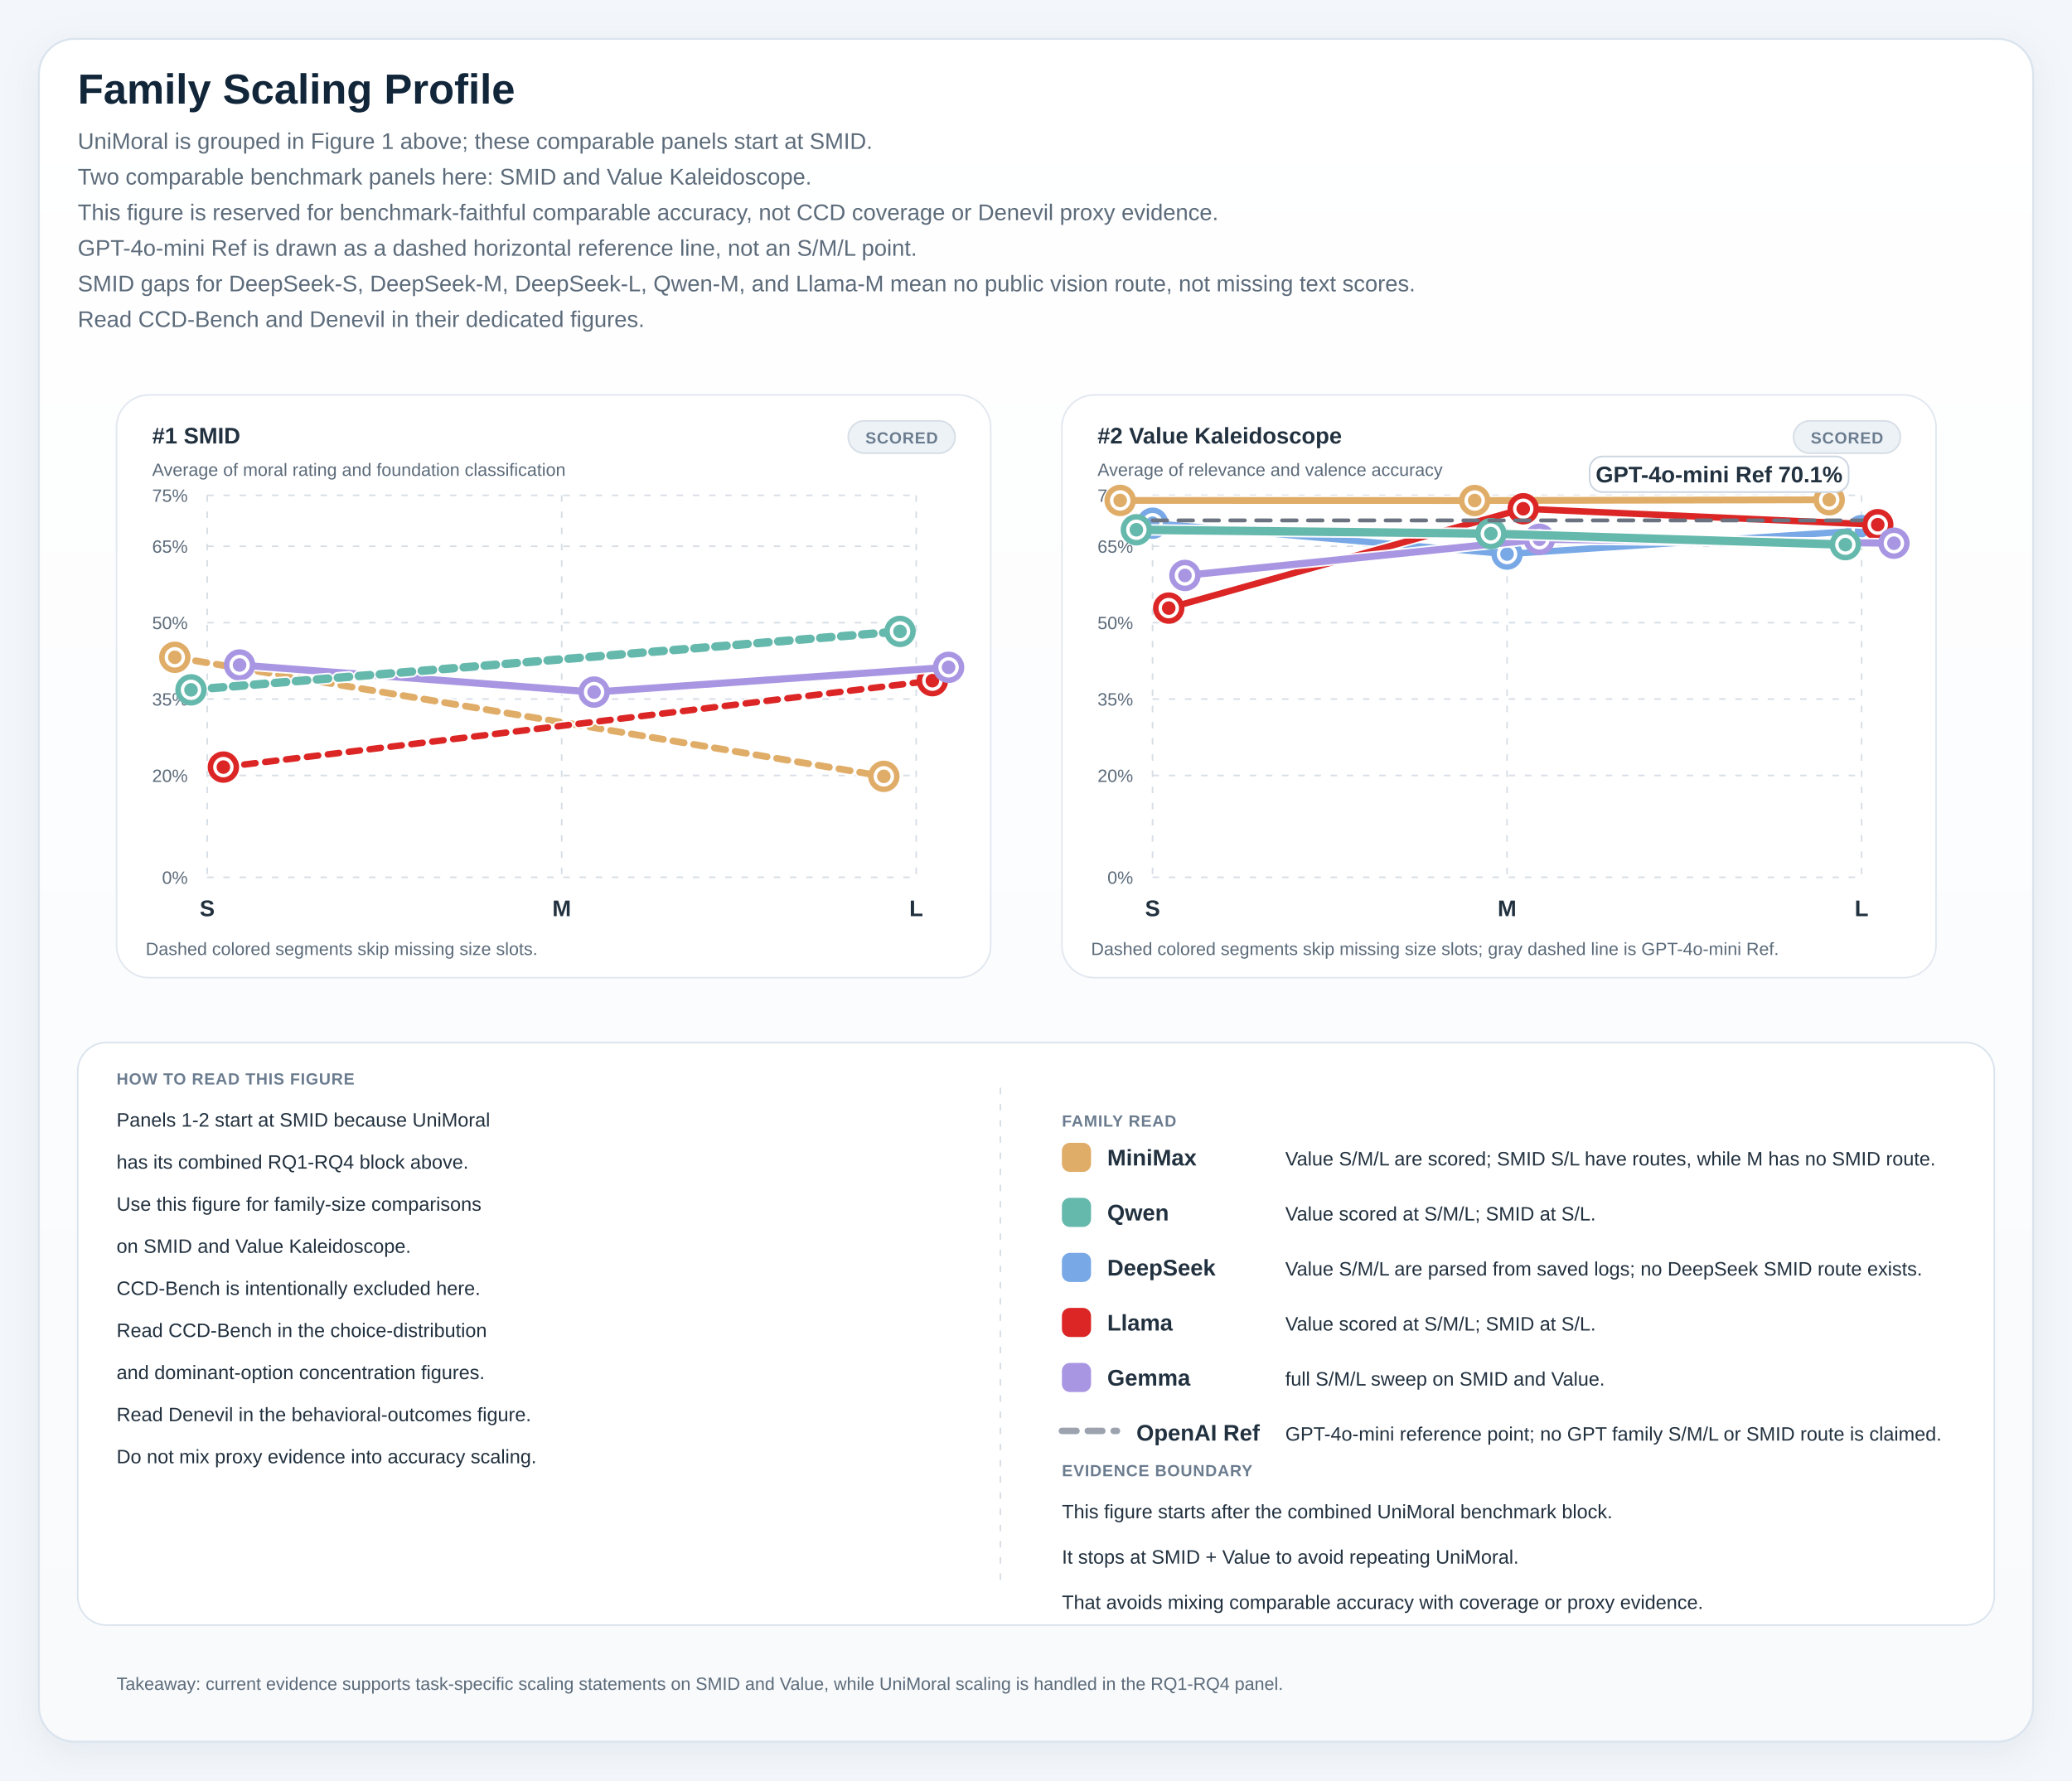
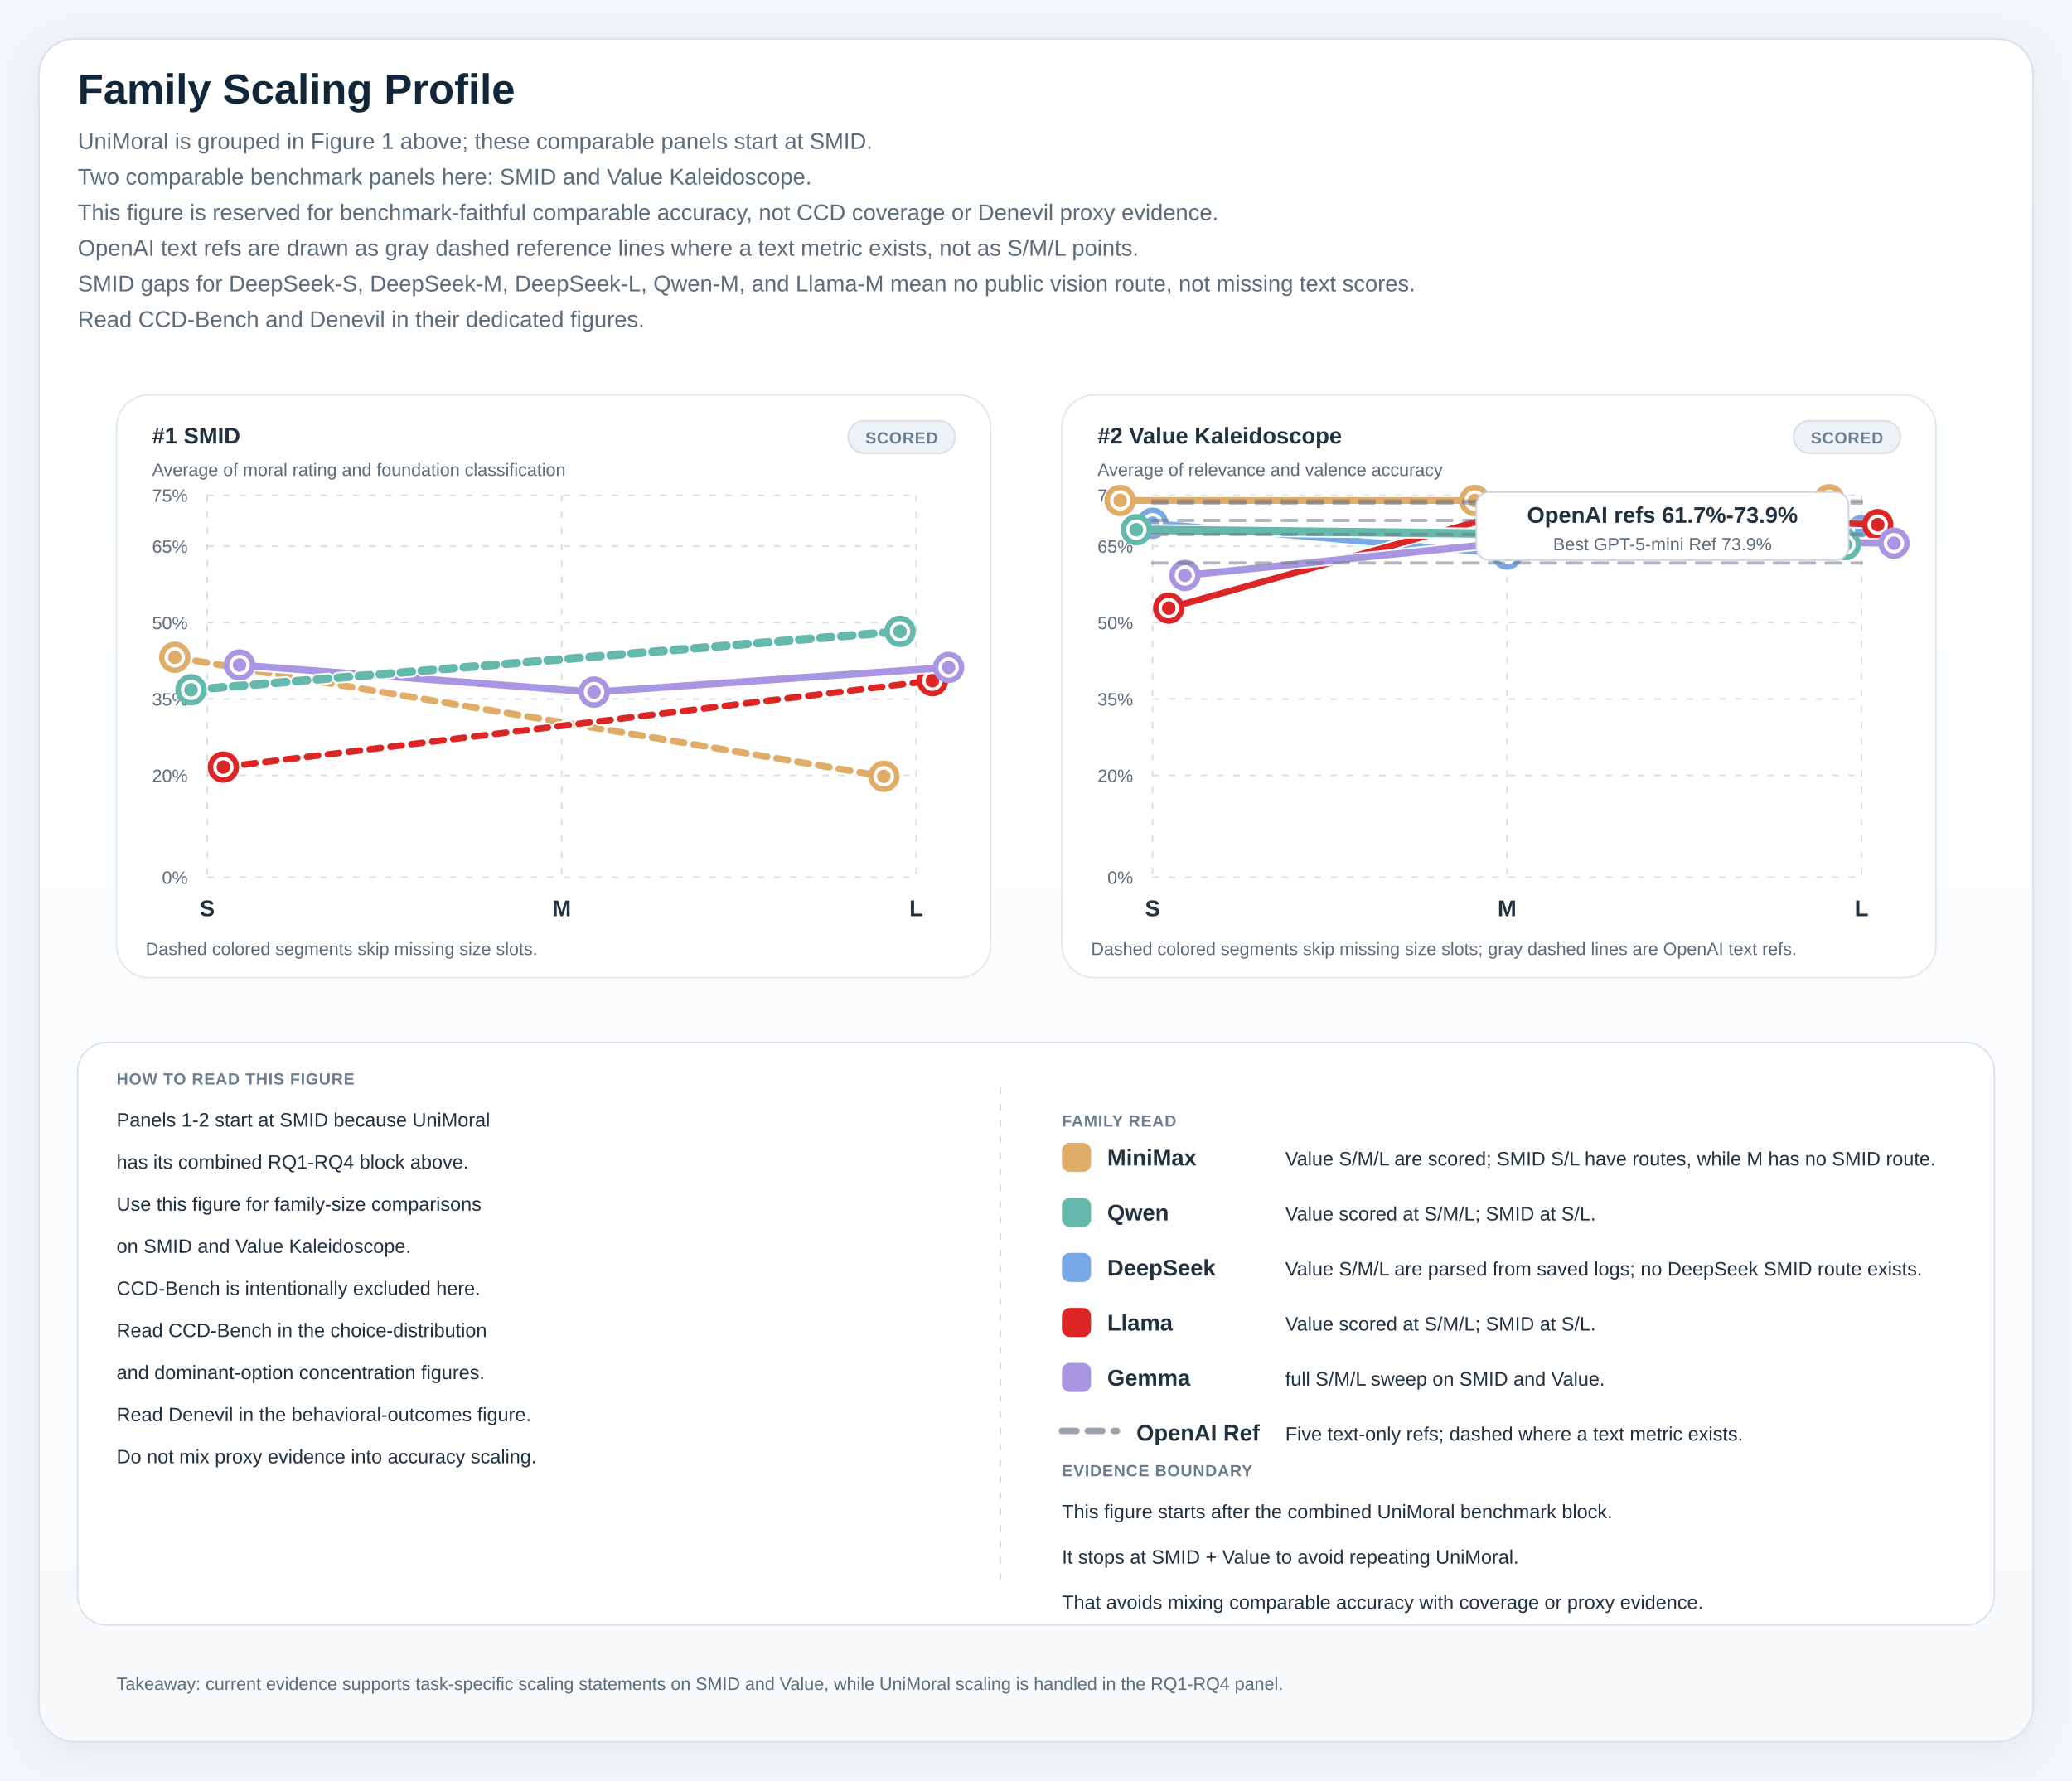
<svg xmlns="http://www.w3.org/2000/svg" viewBox="0 0 1280 1100" role="img" preserveAspectRatio="xMidYMin meet" style="max-width:100%;height:auto">
  <defs>
    <linearGradient id="panelGradient" x1="0" x2="0" y1="0" y2="1">
      <stop offset="0%" stop-color="#ffffff" />
      <stop offset="100%" stop-color="#f8fafc" />
    </linearGradient>
    <pattern id="diagonalHatch" width="8" height="8" patternUnits="userSpaceOnUse" patternTransform="rotate(45)">
      <line x1="0" y1="0" x2="0" y2="8" stroke="#cdd6e1" stroke-width="3" />
    </pattern>
    <filter id="softShadow" x="-20%" y="-20%" width="140%" height="140%">
      <feDropShadow dx="0" dy="6" stdDeviation="10" flood-color="#9fb0c2" flood-opacity="0.18" />
    </filter>
    <style>
.canvas { fill: #f3f6fa; }
.title { font: 700 26px 'IBM Plex Sans', 'Helvetica Neue', Arial, sans-serif; fill: #12263a; }
.subtitle { font: 400 14px 'IBM Plex Sans', 'Helvetica Neue', Arial, sans-serif; fill: #5c6b7a; }
.axis { font: 600 14px 'IBM Plex Sans', 'Helvetica Neue', Arial, sans-serif; fill: #22313f; }
.label { font: 500 13px 'IBM Plex Sans', 'Helvetica Neue', Arial, sans-serif; fill: #22313f; }
.metric { font: 700 20px 'IBM Plex Sans', 'Helvetica Neue', Arial, sans-serif; fill: #12263a; }
.celltext { font: 700 16px 'IBM Plex Sans', 'Helvetica Neue', Arial, sans-serif; fill: #ffffff; }
.celltext-dark { font: 700 16px 'IBM Plex Sans', 'Helvetica Neue', Arial, sans-serif; fill: #173042; }
.cellsub { font: 500 11px 'IBM Plex Sans', 'Helvetica Neue', Arial, sans-serif; fill: rgba(255,255,255,0.88); }
.cellsub-dark { font: 600 11px 'IBM Plex Sans', 'Helvetica Neue', Arial, sans-serif; fill: #385062; }
.body { font: 500 12px 'IBM Plex Sans', 'Helvetica Neue', Arial, sans-serif; fill: #22313f; }
.small { font: 500 11px 'IBM Plex Sans', 'Helvetica Neue', Arial, sans-serif; fill: #5c6b7a; }
.tiny { font: 600 10px 'IBM Plex Sans', 'Helvetica Neue', Arial, sans-serif; fill: #6b7c8f; letter-spacing: 0.04em; }
.grid { fill: #ffffff; stroke: #d7dee6; stroke-width: 1.25; }
.panel { fill: url(#panelGradient); stroke: #dbe4ee; stroke-width: 1.25; filter: url(#softShadow); }
.subpanel { fill: #ffffff; stroke: #e2e8f0; stroke-width: 1; }
.legend-card { fill: #ffffff; stroke: #dbe4ee; stroke-width: 1; }
.guide { stroke: #d7dee6; stroke-width: 1; stroke-dasharray: 4 6; }
.baseline { stroke: #aab7c6; stroke-width: 1.1; }
.muted-cell { fill: #eef2f7; stroke: #d7dee6; stroke-width: 1; }
.muted-bar { fill: #ecf1f6; stroke: #d7dee6; stroke-width: 1; }
.outline { stroke: rgba(255,255,255,0.9); stroke-width: 1; }
</style>
  </defs>
  <rect x="0" y="0" width="1280" height="1100" class="canvas" />
  <rect x="24" y="24" width="1232" height="1052" rx="22" class="panel" />
  <text x="48" y="64" class="title">Family Scaling Profile</text>
  <text x="48" y="92" class="subtitle">UniMoral is grouped in Figure 1 above; these comparable panels start at SMID.</text>
  <text x="48" y="114" class="subtitle">Two comparable benchmark panels here: SMID and Value Kaleidoscope.</text>
  <text x="48" y="136" class="subtitle">This figure is reserved for benchmark-faithful comparable accuracy, not CCD coverage or Denevil proxy evidence.</text>
-   <text x="48" y="158" class="subtitle">GPT-4o-mini Ref is drawn as a dashed horizontal reference line, not an S/M/L point.</text>
+   <text x="48" y="158" class="subtitle">OpenAI text refs are drawn as gray dashed reference lines where a text metric exists, not as S/M/L points.</text>
  <text x="48" y="180" class="subtitle">SMID gaps for DeepSeek-S, DeepSeek-M, DeepSeek-L, Qwen-M, and Llama-M mean no public vision route, not missing text scores.</text>
  <text x="48" y="202" class="subtitle">Read CCD-Bench and Denevil in their dedicated figures.</text>
  <rect x="72" y="244" width="540" height="360" rx="20" class="subpanel" />
  <rect x="524" y="260" width="66" height="20" rx="10" fill="#edf2f7" stroke="#d7dee6" stroke-width="1" />
  <text x="557" y="274" text-anchor="middle" class="tiny">SCORED</text>
  <text x="94" y="274" class="axis">#1 SMID</text>
  <text x="94" y="294" class="small">Average of moral rating and foundation classification</text>
  <line x1="128" y1="542.00" x2="566" y2="542.00" class="guide" />
  <text x="116" y="546.00" text-anchor="end" class="small">0%</text>
  <line x1="128" y1="479.07" x2="566" y2="479.07" class="guide" />
  <text x="116" y="483.07" text-anchor="end" class="small">20%</text>
  <line x1="128" y1="431.87" x2="566" y2="431.87" class="guide" />
  <text x="116" y="435.87" text-anchor="end" class="small">35%</text>
  <line x1="128" y1="384.67" x2="566" y2="384.67" class="guide" />
  <text x="116" y="388.67" text-anchor="end" class="small">50%</text>
  <line x1="128" y1="337.47" x2="566" y2="337.47" class="guide" />
  <text x="116" y="341.47" text-anchor="end" class="small">65%</text>
  <line x1="128" y1="306.00" x2="566" y2="306.00" class="guide" />
  <text x="116" y="310.00" text-anchor="end" class="small">75%</text>
  <line x1="128.00" y1="306" x2="128.00" y2="542" class="guide" />
  <text x="128.00" y="566" text-anchor="middle" class="axis">S</text>
  <line x1="347.00" y1="306" x2="347.00" y2="542" class="guide" />
  <text x="347.00" y="566" text-anchor="middle" class="axis">M</text>
  <line x1="566.00" y1="306" x2="566.00" y2="542" class="guide" />
  <text x="566.00" y="566" text-anchor="middle" class="axis">L</text>
  <line x1="108.00" y1="406.07" x2="546.00" y2="479.62" stroke="#ffffff" stroke-width="6.2" stroke-linecap="round" opacity="0.95" stroke-dasharray="7 6" />
  <line x1="108.00" y1="406.07" x2="546.00" y2="479.62" stroke="#e0ad68" stroke-width="4.2" stroke-linecap="round" stroke-dasharray="7 6" />
  <circle cx="108.00" cy="406.07" r="8" fill="#ffffff" stroke="#e0ad68" stroke-width="3.4" />
  <circle cx="108.00" cy="406.07" r="4.2" fill="#e0ad68" />
  <circle cx="546.00" cy="479.62" r="8" fill="#ffffff" stroke="#e0ad68" stroke-width="3.4" />
  <circle cx="546.00" cy="479.62" r="4.2" fill="#e0ad68" />
  <line x1="138.00" y1="473.90" x2="576.00" y2="420.51" stroke="#ffffff" stroke-width="6.0" stroke-linecap="round" opacity="0.95" stroke-dasharray="7 6" />
  <line x1="138.00" y1="473.90" x2="576.00" y2="420.51" stroke="#dc2626" stroke-width="4.0" stroke-linecap="round" stroke-dasharray="7 6" />
  <circle cx="138.00" cy="473.90" r="8" fill="#ffffff" stroke="#dc2626" stroke-width="3.4" />
  <circle cx="138.00" cy="473.90" r="4.2" fill="#dc2626" />
  <circle cx="576.00" cy="420.51" r="8" fill="#ffffff" stroke="#dc2626" stroke-width="3.4" />
  <circle cx="576.00" cy="420.51" r="4.2" fill="#dc2626" />
  <line x1="148.00" y1="410.83" x2="367.00" y2="427.57" stroke="#ffffff" stroke-width="6.4" stroke-linecap="round" opacity="0.95" />
  <line x1="148.00" y1="410.83" x2="367.00" y2="427.57" stroke="#a996e3" stroke-width="4.4" stroke-linecap="round" />
-   <line x1="367.00" y1="427.57" x2="586.00" y2="412.27" stroke="#ffffff" stroke-width="6.4" stroke-linecap="round" opacity="0.95" />
-   <line x1="367.00" y1="427.57" x2="586.00" y2="412.27" stroke="#a996e3" stroke-width="4.4" stroke-linecap="round" />
+   <line x1="367.00" y1="427.57" x2="586.00" y2="412.32" stroke="#ffffff" stroke-width="6.4" stroke-linecap="round" opacity="0.95" />
+   <line x1="367.00" y1="427.57" x2="586.00" y2="412.32" stroke="#a996e3" stroke-width="4.4" stroke-linecap="round" />
  <circle cx="148.00" cy="410.83" r="8" fill="#ffffff" stroke="#a996e3" stroke-width="3.4" />
  <circle cx="148.00" cy="410.83" r="4.2" fill="#a996e3" />
  <circle cx="367.00" cy="427.57" r="8" fill="#ffffff" stroke="#a996e3" stroke-width="3.4" />
  <circle cx="367.00" cy="427.57" r="4.2" fill="#a996e3" />
-   <circle cx="586.00" cy="412.27" r="8" fill="#ffffff" stroke="#a996e3" stroke-width="3.4" />
-   <circle cx="586.00" cy="412.27" r="4.2" fill="#a996e3" />
+   <circle cx="586.00" cy="412.32" r="8" fill="#ffffff" stroke="#a996e3" stroke-width="3.4" />
+   <circle cx="586.00" cy="412.32" r="4.2" fill="#a996e3" />
  <line x1="118.00" y1="426.18" x2="556.00" y2="390.07" stroke="#ffffff" stroke-width="7.2" stroke-linecap="round" opacity="0.95" stroke-dasharray="7 6" />
  <line x1="118.00" y1="426.18" x2="556.00" y2="390.07" stroke="#65b8ac" stroke-width="5.2" stroke-linecap="round" stroke-dasharray="7 6" />
  <circle cx="118.00" cy="426.18" r="8" fill="#ffffff" stroke="#65b8ac" stroke-width="3.4" />
  <circle cx="118.00" cy="426.18" r="4.2" fill="#65b8ac" />
  <circle cx="556.00" cy="390.07" r="8" fill="#ffffff" stroke="#65b8ac" stroke-width="3.4" />
  <circle cx="556.00" cy="390.07" r="4.2" fill="#65b8ac" />
  <text x="90" y="590" class="small">Dashed colored segments skip missing size slots.</text>
  <rect x="656" y="244" width="540" height="360" rx="20" class="subpanel" />
  <rect x="1108" y="260" width="66" height="20" rx="10" fill="#edf2f7" stroke="#d7dee6" stroke-width="1" />
  <text x="1141" y="274" text-anchor="middle" class="tiny">SCORED</text>
  <text x="678" y="274" class="axis">#2 Value Kaleidoscope</text>
  <text x="678" y="294" class="small">Average of relevance and valence accuracy</text>
  <line x1="712" y1="542.00" x2="1150" y2="542.00" class="guide" />
  <text x="700" y="546.00" text-anchor="end" class="small">0%</text>
  <line x1="712" y1="479.07" x2="1150" y2="479.07" class="guide" />
  <text x="700" y="483.07" text-anchor="end" class="small">20%</text>
  <line x1="712" y1="431.87" x2="1150" y2="431.87" class="guide" />
  <text x="700" y="435.87" text-anchor="end" class="small">35%</text>
  <line x1="712" y1="384.67" x2="1150" y2="384.67" class="guide" />
  <text x="700" y="388.67" text-anchor="end" class="small">50%</text>
  <line x1="712" y1="337.47" x2="1150" y2="337.47" class="guide" />
  <text x="700" y="341.47" text-anchor="end" class="small">65%</text>
  <line x1="712" y1="306.00" x2="1150" y2="306.00" class="guide" />
  <text x="700" y="310.00" text-anchor="end" class="small">75%</text>
  <line x1="712.00" y1="306" x2="712.00" y2="542" class="guide" />
  <text x="712.00" y="566" text-anchor="middle" class="axis">S</text>
  <line x1="931.00" y1="306" x2="931.00" y2="542" class="guide" />
  <text x="931.00" y="566" text-anchor="middle" class="axis">M</text>
  <line x1="1150.00" y1="306" x2="1150.00" y2="542" class="guide" />
  <text x="1150.00" y="566" text-anchor="middle" class="axis">L</text>
  <line x1="692.00" y1="309.16" x2="911.00" y2="309.22" stroke="#ffffff" stroke-width="6.2" stroke-linecap="round" opacity="0.95" />
  <line x1="692.00" y1="309.16" x2="911.00" y2="309.22" stroke="#e0ad68" stroke-width="4.2" stroke-linecap="round" />
  <line x1="911.00" y1="309.22" x2="1130.00" y2="308.77" stroke="#ffffff" stroke-width="6.2" stroke-linecap="round" opacity="0.95" />
  <line x1="911.00" y1="309.22" x2="1130.00" y2="308.77" stroke="#e0ad68" stroke-width="4.2" stroke-linecap="round" />
  <circle cx="692.00" cy="309.16" r="8" fill="#ffffff" stroke="#e0ad68" stroke-width="3.4" />
  <circle cx="692.00" cy="309.16" r="4.2" fill="#e0ad68" />
  <circle cx="911.00" cy="309.22" r="8" fill="#ffffff" stroke="#e0ad68" stroke-width="3.4" />
  <circle cx="911.00" cy="309.22" r="4.2" fill="#e0ad68" />
  <circle cx="1130.00" cy="308.77" r="8" fill="#ffffff" stroke="#e0ad68" stroke-width="3.4" />
  <circle cx="1130.00" cy="308.77" r="4.2" fill="#e0ad68" />
  <line x1="712.00" y1="323.24" x2="931.00" y2="342.29" stroke="#ffffff" stroke-width="6.0" stroke-linecap="round" opacity="0.95" />
  <line x1="712.00" y1="323.24" x2="931.00" y2="342.29" stroke="#78a8e6" stroke-width="4.0" stroke-linecap="round" />
  <line x1="931.00" y1="342.29" x2="1150.00" y2="327.82" stroke="#ffffff" stroke-width="6.0" stroke-linecap="round" opacity="0.95" />
  <line x1="931.00" y1="342.29" x2="1150.00" y2="327.82" stroke="#78a8e6" stroke-width="4.0" stroke-linecap="round" />
  <circle cx="712.00" cy="323.24" r="8" fill="#ffffff" stroke="#78a8e6" stroke-width="3.4" />
  <circle cx="712.00" cy="323.24" r="4.2" fill="#78a8e6" />
  <circle cx="931.00" cy="342.29" r="8" fill="#ffffff" stroke="#78a8e6" stroke-width="3.4" />
  <circle cx="931.00" cy="342.29" r="4.2" fill="#78a8e6" />
  <circle cx="1150.00" cy="327.82" r="8" fill="#ffffff" stroke="#78a8e6" stroke-width="3.4" />
  <circle cx="1150.00" cy="327.82" r="4.2" fill="#78a8e6" />
  <line x1="722.00" y1="375.67" x2="941.00" y2="314.30" stroke="#ffffff" stroke-width="6.0" stroke-linecap="round" opacity="0.95" />
  <line x1="722.00" y1="375.67" x2="941.00" y2="314.30" stroke="#dc2626" stroke-width="4.0" stroke-linecap="round" />
  <line x1="941.00" y1="314.30" x2="1160.00" y2="324.15" stroke="#ffffff" stroke-width="6.0" stroke-linecap="round" opacity="0.95" />
  <line x1="941.00" y1="314.30" x2="1160.00" y2="324.15" stroke="#dc2626" stroke-width="4.0" stroke-linecap="round" />
  <circle cx="722.00" cy="375.67" r="8" fill="#ffffff" stroke="#dc2626" stroke-width="3.4" />
  <circle cx="722.00" cy="375.67" r="4.2" fill="#dc2626" />
  <circle cx="941.00" cy="314.30" r="8" fill="#ffffff" stroke="#dc2626" stroke-width="3.4" />
  <circle cx="941.00" cy="314.30" r="4.2" fill="#dc2626" />
  <circle cx="1160.00" cy="324.15" r="8" fill="#ffffff" stroke="#dc2626" stroke-width="3.4" />
  <circle cx="1160.00" cy="324.15" r="4.2" fill="#dc2626" />
  <line x1="732.00" y1="355.51" x2="951.00" y2="333.17" stroke="#ffffff" stroke-width="6.4" stroke-linecap="round" opacity="0.95" />
  <line x1="732.00" y1="355.51" x2="951.00" y2="333.17" stroke="#a996e3" stroke-width="4.4" stroke-linecap="round" />
  <line x1="951.00" y1="333.17" x2="1170.00" y2="335.58" stroke="#ffffff" stroke-width="6.4" stroke-linecap="round" opacity="0.95" />
  <line x1="951.00" y1="333.17" x2="1170.00" y2="335.58" stroke="#a996e3" stroke-width="4.4" stroke-linecap="round" />
  <circle cx="732.00" cy="355.51" r="8" fill="#ffffff" stroke="#a996e3" stroke-width="3.4" />
  <circle cx="732.00" cy="355.51" r="4.2" fill="#a996e3" />
  <circle cx="951.00" cy="333.17" r="8" fill="#ffffff" stroke="#a996e3" stroke-width="3.4" />
  <circle cx="951.00" cy="333.17" r="4.2" fill="#a996e3" />
  <circle cx="1170.00" cy="335.58" r="8" fill="#ffffff" stroke="#a996e3" stroke-width="3.4" />
  <circle cx="1170.00" cy="335.58" r="4.2" fill="#a996e3" />
  <line x1="702.00" y1="327.27" x2="921.00" y2="329.69" stroke="#ffffff" stroke-width="7.2" stroke-linecap="round" opacity="0.95" />
  <line x1="702.00" y1="327.27" x2="921.00" y2="329.69" stroke="#65b8ac" stroke-width="5.2" stroke-linecap="round" />
  <line x1="921.00" y1="329.69" x2="1140.00" y2="336.47" stroke="#ffffff" stroke-width="7.2" stroke-linecap="round" opacity="0.95" />
  <line x1="921.00" y1="329.69" x2="1140.00" y2="336.47" stroke="#65b8ac" stroke-width="5.2" stroke-linecap="round" />
  <circle cx="702.00" cy="327.27" r="8" fill="#ffffff" stroke="#65b8ac" stroke-width="3.4" />
  <circle cx="702.00" cy="327.27" r="4.2" fill="#65b8ac" />
  <circle cx="921.00" cy="329.69" r="8" fill="#ffffff" stroke="#65b8ac" stroke-width="3.4" />
  <circle cx="921.00" cy="329.69" r="4.2" fill="#65b8ac" />
  <circle cx="1140.00" cy="336.47" r="8" fill="#ffffff" stroke="#65b8ac" stroke-width="3.4" />
  <circle cx="1140.00" cy="336.47" r="4.2" fill="#65b8ac" />
-   <line x1="712" y1="321.51" x2="1150" y2="321.51" stroke="#6b7280" stroke-width="2.4" stroke-linecap="round" stroke-dasharray="9 7" />
-   <rect x="982" y="282.00" width="160" height="22" rx="8" fill="#ffffff" stroke="#cbd5e1" stroke-width="1" />
-   <text x="1062" y="298.00" text-anchor="middle" class="axis">GPT-4o-mini Ref 70.1%</text>
-   <text x="674" y="590" class="small">Dashed colored segments skip missing size slots; gray dashed line is GPT-4o-mini Ref.</text>
+   <line x1="712" y1="321.51" x2="1150" y2="321.51" stroke="#6b7280" stroke-width="2.0" stroke-linecap="round" stroke-dasharray="9 7" opacity="0.52" />
+   <line x1="712" y1="347.79" x2="1150" y2="347.79" stroke="#6b7280" stroke-width="2.0" stroke-linecap="round" stroke-dasharray="9 7" opacity="0.52" />
+   <line x1="712" y1="330.22" x2="1150" y2="330.22" stroke="#6b7280" stroke-width="2.0" stroke-linecap="round" stroke-dasharray="9 7" opacity="0.52" />
+   <line x1="712" y1="309.49" x2="1150" y2="309.49" stroke="#6b7280" stroke-width="2.0" stroke-linecap="round" stroke-dasharray="9 7" opacity="0.52" />
+   <line x1="712" y1="310.75" x2="1150" y2="310.75" stroke="#6b7280" stroke-width="2.0" stroke-linecap="round" stroke-dasharray="9 7" opacity="0.52" />
+   <rect x="912" y="304.00" width="230" height="42" rx="8" fill="#ffffff" stroke="#cbd5e1" stroke-width="1" />
+   <text x="1027" y="323.00" text-anchor="middle" class="axis">OpenAI refs 61.7%-73.9%</text>
+   <text x="1027" y="340.00" text-anchor="middle" class="small">Best GPT-5-mini Ref 73.9%</text>
+   <text x="674" y="590" class="small">Dashed colored segments skip missing size slots; gray dashed lines are OpenAI text refs.</text>
  <rect x="48" y="644" width="1184" height="360" rx="18" class="legend-card" />
  <text x="72" y="670" class="tiny">HOW TO READ THIS FIGURE</text>
  <line x1="618" y1="672" x2="618" y2="982" class="guide" />
  <text x="72" y="696" class="body">Panels 1-2 start at SMID because UniMoral</text>
  <text x="72" y="722" class="body">has its combined RQ1-RQ4 block above.</text>
  <text x="72" y="748" class="body">Use this figure for family-size comparisons</text>
  <text x="72" y="774" class="body">on SMID and Value Kaleidoscope.</text>
  <text x="72" y="800" class="body">CCD-Bench is intentionally excluded here.</text>
  <text x="72" y="826" class="body">Read CCD-Bench in the choice-distribution</text>
  <text x="72" y="852" class="body">and dominant-option concentration figures.</text>
  <text x="72" y="878" class="body">Read Denevil in the behavioral-outcomes figure.</text>
  <text x="72" y="904" class="body">Do not mix proxy evidence into accuracy scaling.</text>
  <text x="656" y="696" class="tiny">FAMILY READ</text>
  <rect x="656" y="706" width="18" height="18" rx="5" fill="#e0ad68" />
  <text x="684" y="720" class="axis">MiniMax</text>
  <text x="794" y="720" class="body">Value S/M/L are scored; SMID S/L have routes, while M has no SMID route.</text>
  <rect x="656" y="740" width="18" height="18" rx="5" fill="#65b8ac" />
  <text x="684" y="754" class="axis">Qwen</text>
  <text x="794" y="754" class="body">Value scored at S/M/L; SMID at S/L.</text>
  <rect x="656" y="774" width="18" height="18" rx="5" fill="#78a8e6" />
  <text x="684" y="788" class="axis">DeepSeek</text>
  <text x="794" y="788" class="body">Value S/M/L are parsed from saved logs; no DeepSeek SMID route exists.</text>
  <rect x="656" y="808" width="18" height="18" rx="5" fill="#dc2626" />
  <text x="684" y="822" class="axis">Llama</text>
  <text x="794" y="822" class="body">Value scored at S/M/L; SMID at S/L.</text>
  <rect x="656" y="842" width="18" height="18" rx="5" fill="#a996e3" />
  <text x="684" y="856" class="axis">Gemma</text>
  <text x="794" y="856" class="body">full S/M/L sweep on SMID and Value.</text>
  <line x1="656" y1="884" x2="690" y2="884" stroke="#9ca3af" stroke-width="4" stroke-linecap="round" stroke-dasharray="9 7" />
  <text x="702" y="890" class="axis">OpenAI Ref</text>
-   <text x="794" y="890" class="body">GPT-4o-mini reference point; no GPT family S/M/L or SMID route is claimed.</text>
+   <text x="794" y="890" class="body">Five text-only refs; dashed where a text metric exists.</text>
  <text x="656" y="912" class="tiny">EVIDENCE BOUNDARY</text>
  <text x="656" y="938" class="body">This figure starts after the combined UniMoral benchmark block.</text>
  <text x="656" y="966" class="body">It stops at SMID + Value to avoid repeating UniMoral.</text>
  <text x="656" y="994" class="body">That avoids mixing comparable accuracy with coverage or proxy evidence.</text>
  <text x="72" y="1044" class="small">Takeaway: current evidence supports task-specific scaling statements on SMID and Value, while UniMoral scaling is handled in the RQ1-RQ4 panel.</text>
</svg>
